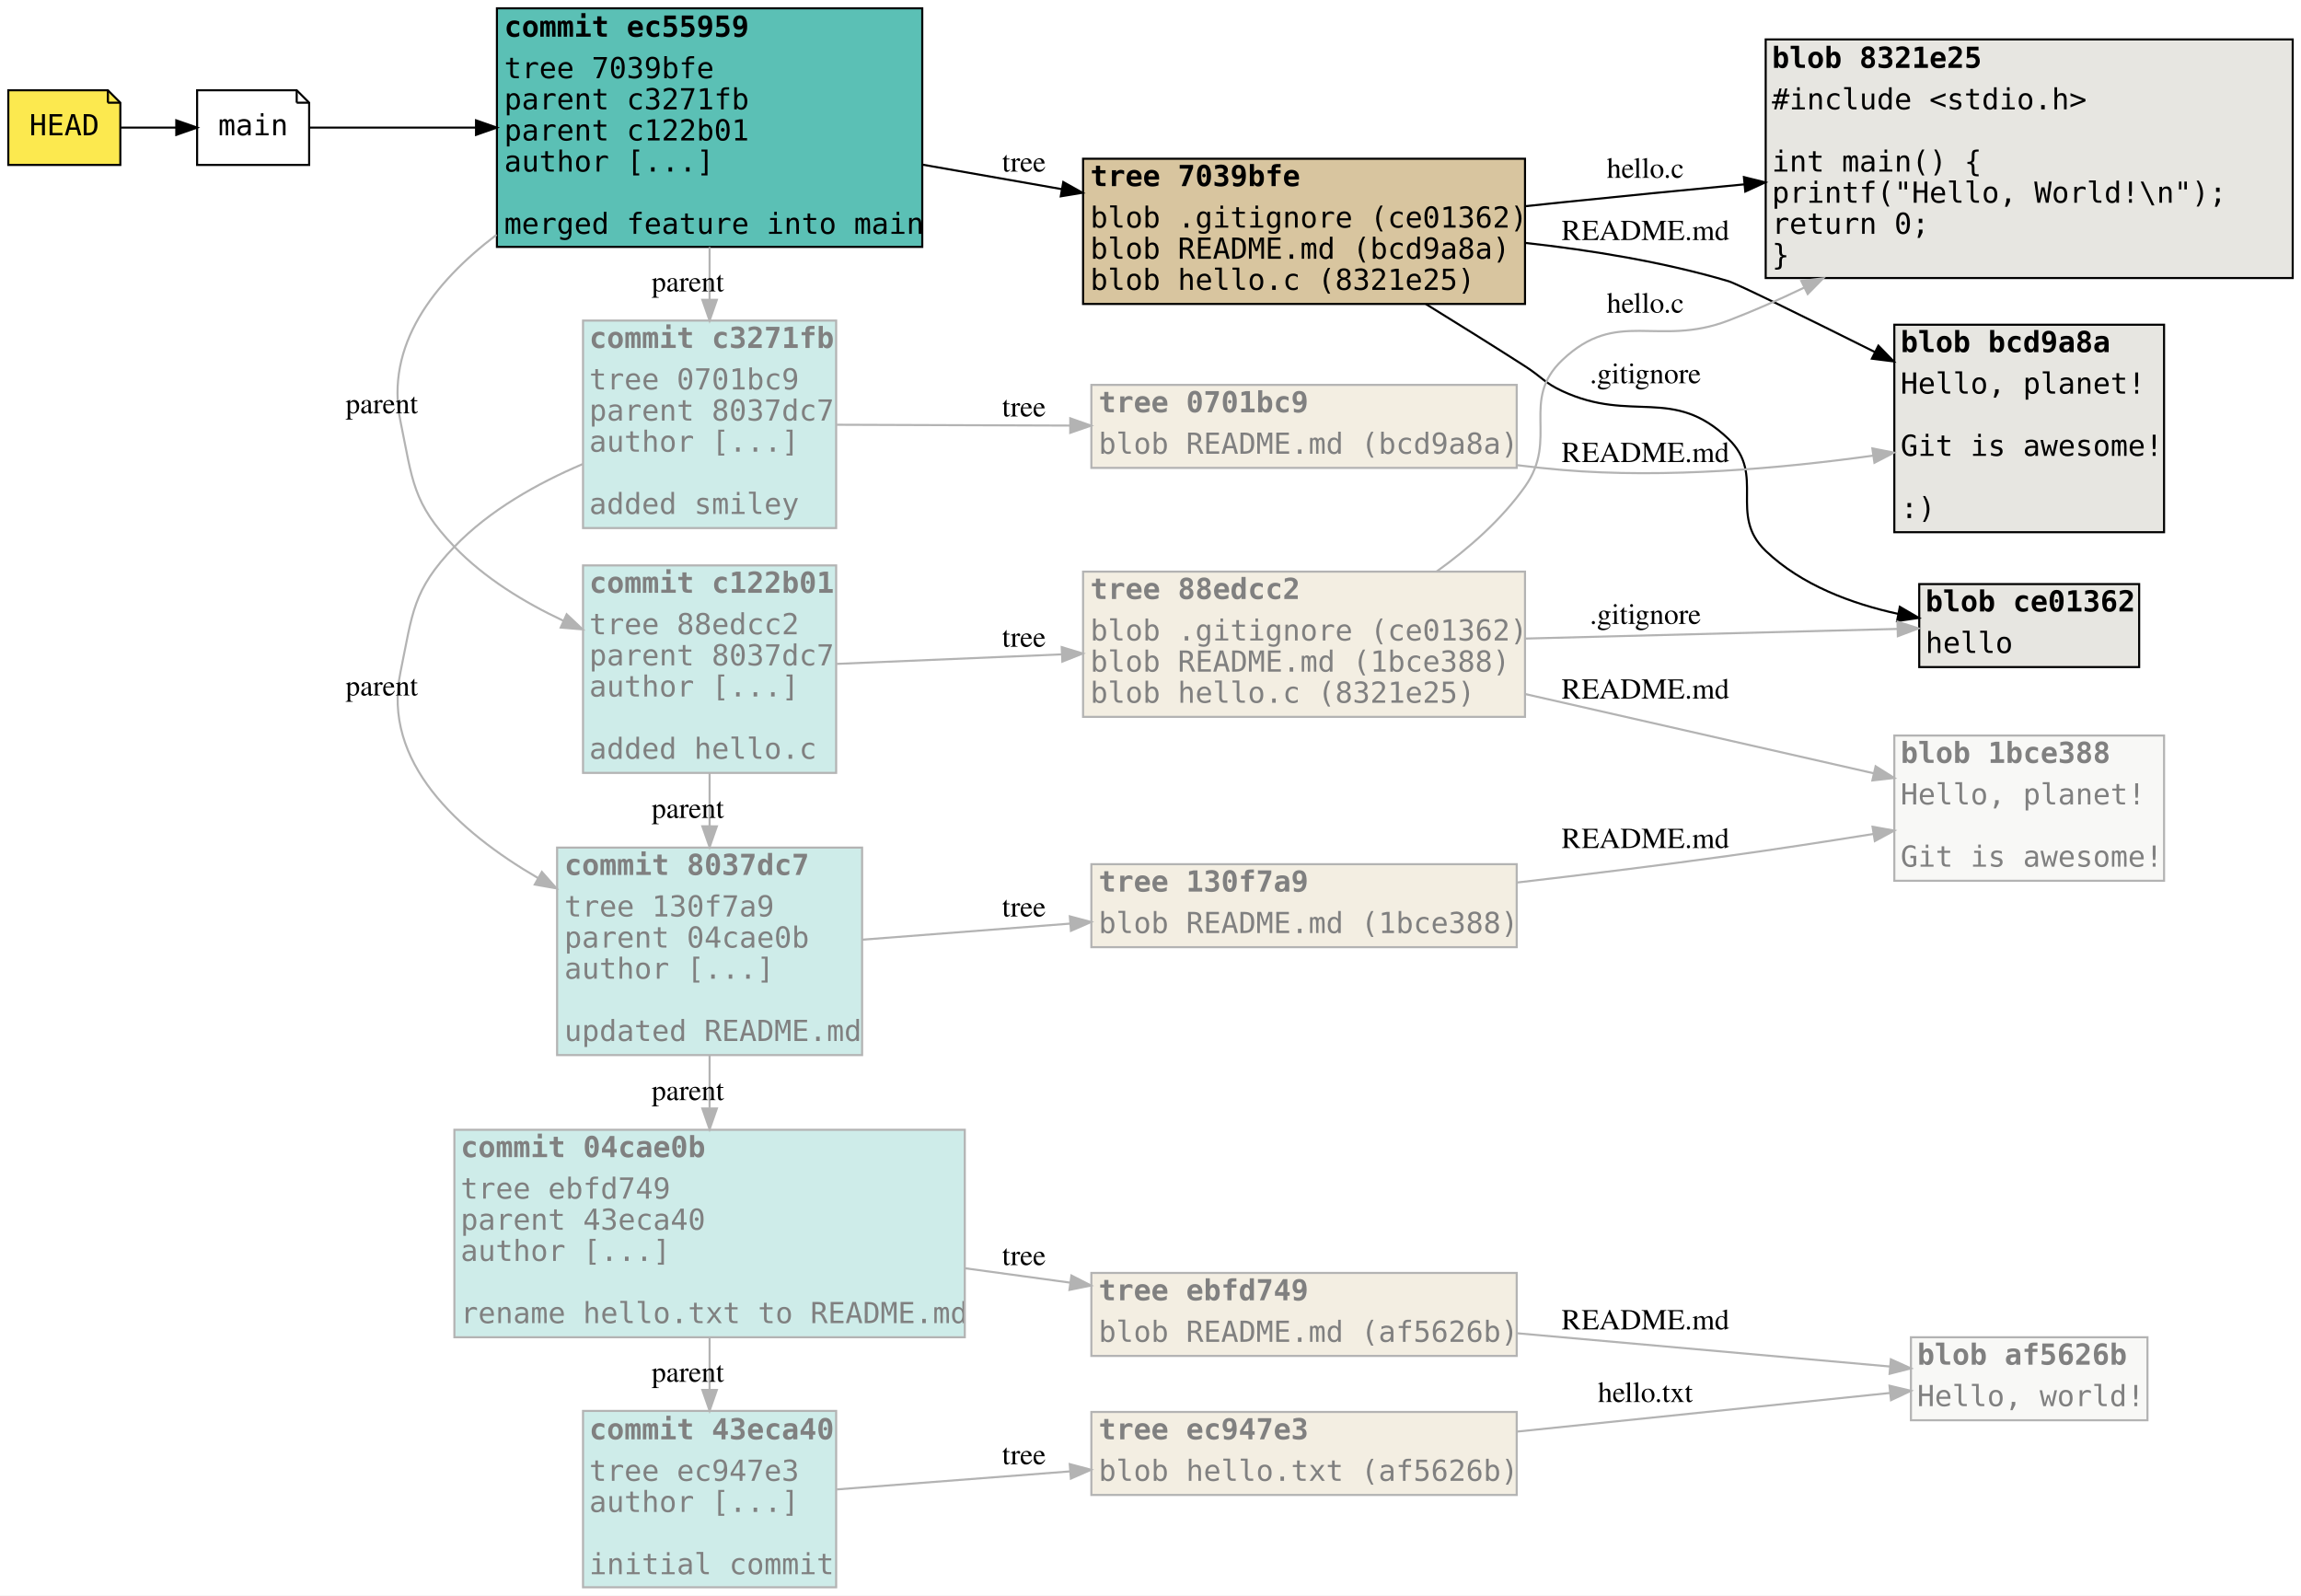
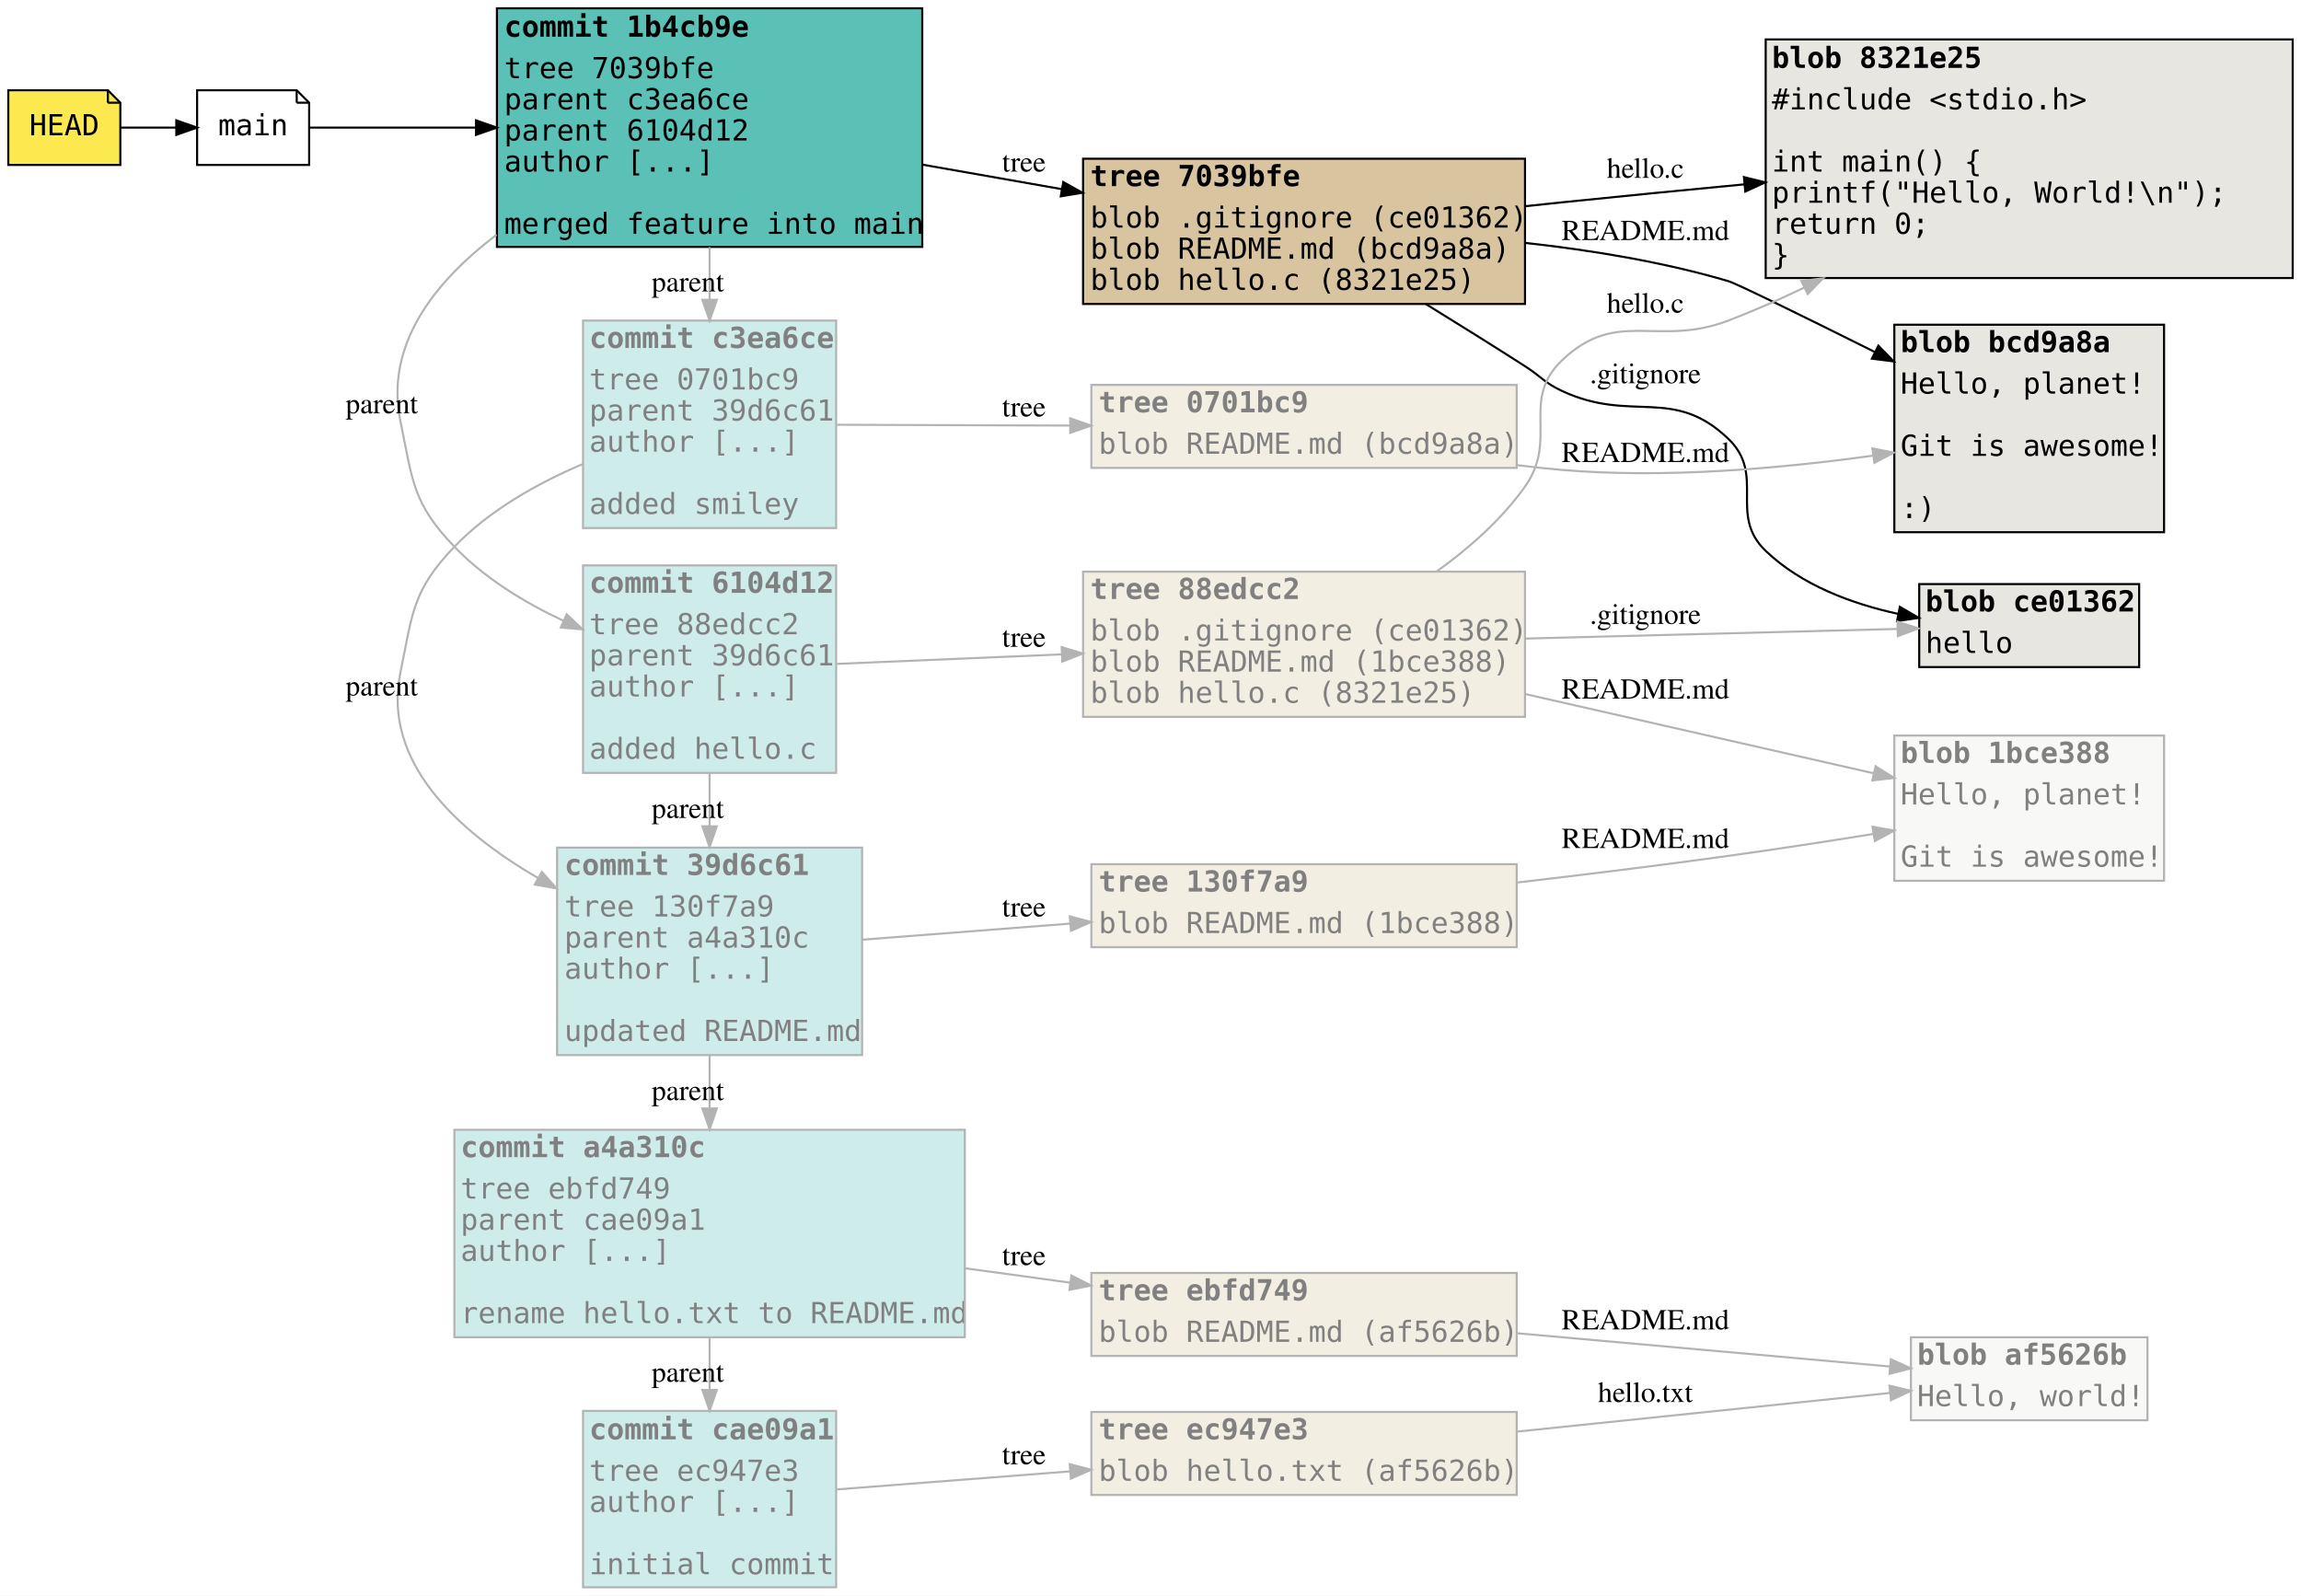
<svg xmlns="http://www.w3.org/2000/svg" width="1109pt" height="769pt" viewBox="0.00 0.00 1109.00 769.00">
  <g id="graph0" class="graph git-graph" transform="scale(1 1) rotate(0) translate(4 765)">
    <polygon fill="white" stroke="transparent" points="-4,4 -4,-765 1105,-765 1105,4 -4,4" />
    <g id="node1" class="node commit current">
      <polygon fill="#5bc0b5" stroke="transparent" points="235.5,-646 235.5,-761 440.5,-761 440.5,-646 235.5,-646" />
-       <text text-anchor="start" x="239" y="-747.3" font-family="monospace" font-weight="bold" font-size="14.00" fill="#000000">commit ec55959</text>
+       <text text-anchor="start" x="239" y="-747.3" font-family="monospace" font-weight="bold" font-size="14.00" fill="#000000">commit 1b4cb9e</text>
      <text text-anchor="start" x="239" y="-727.3" font-family="monospace" font-size="14.00" fill="#000000">tree 7039bfe            </text>
-       <text text-anchor="start" x="239" y="-712.3" font-family="monospace" font-size="14.00" fill="#000000">parent c3271fb          </text>
-       <text text-anchor="start" x="239" y="-697.3" font-family="monospace" font-size="14.00" fill="#000000">parent c122b01          </text>
+       <text text-anchor="start" x="239" y="-712.3" font-family="monospace" font-size="14.00" fill="#000000">parent c3ea6ce          </text>
+       <text text-anchor="start" x="239" y="-697.3" font-family="monospace" font-size="14.00" fill="#000000">parent 6104d12          </text>
      <text text-anchor="start" x="239" y="-682.3" font-family="monospace" font-size="14.00" fill="#000000">author [...]            </text>
      <text text-anchor="start" x="239" y="-667.3" font-family="monospace" font-size="14.00" fill="#000000">                        </text>
      <text text-anchor="start" x="239" y="-652.3" font-family="monospace" font-size="14.00" fill="#000000">merged feature into main</text>
      <polygon fill="none" stroke="#000000" points="235.5,-646 235.5,-761 440.5,-761 440.5,-646 235.5,-646" />
    </g>
    <g id="node2" class="node tree current">
      <polygon fill="#d8c59f" stroke="transparent" points="518,-618.5 518,-688.5 731,-688.5 731,-618.5 518,-618.5" />
      <text text-anchor="start" x="521.5" y="-675.3" font-family="monospace" font-weight="bold" font-size="14.00" fill="#000000">tree 7039bfe</text>
      <text text-anchor="start" x="521.5" y="-655.3" font-family="monospace" font-size="14.00" fill="#000000">blob .gitignore (ce01362)</text>
      <text text-anchor="start" x="521.5" y="-640.3" font-family="monospace" font-size="14.00" fill="#000000">blob README.md (bcd9a8a) </text>
      <text text-anchor="start" x="521.5" y="-625.3" font-family="monospace" font-size="14.00" fill="#000000">blob hello.c (8321e25)   </text>
      <polygon fill="none" stroke="#000000" points="518,-618.5 518,-688.5 731,-688.5 731,-618.5 518,-618.5" />
    </g>
    <g id="edge1" class="edge current">
      <path fill="none" stroke="#000000" d="M440.51,-685.66C462.23,-681.84 485.34,-677.78 507.57,-673.87" />
      <polygon fill="#000000" stroke="#000000" points="508.46,-677.27 517.71,-672.09 507.25,-670.38 508.46,-677.27" />
      <text text-anchor="middle" x="489.5" y="-682.3" font-family="Times,serif" font-size="14.00">tree</text>
    </g>
    <g id="node3" class="node commit faded">
      <polygon fill="#ceece9" stroke="transparent" points="277,-510.5 277,-610.5 399,-610.5 399,-510.5 277,-510.5" />
-       <text text-anchor="start" x="280" y="-597.3" font-family="monospace" font-weight="bold" font-size="14.00" fill="#808080">commit c3271fb</text>
+       <text text-anchor="start" x="280" y="-597.3" font-family="monospace" font-weight="bold" font-size="14.00" fill="#808080">commit c3ea6ce</text>
      <text text-anchor="start" x="280" y="-577.3" font-family="monospace" font-size="14.00" fill="#808080">tree 0701bc9  </text>
-       <text text-anchor="start" x="280" y="-562.3" font-family="monospace" font-size="14.00" fill="#808080">parent 8037dc7</text>
+       <text text-anchor="start" x="280" y="-562.3" font-family="monospace" font-size="14.00" fill="#808080">parent 39d6c61</text>
      <text text-anchor="start" x="280" y="-547.3" font-family="monospace" font-size="14.00" fill="#808080">author [...]  </text>
      <text text-anchor="start" x="280" y="-532.3" font-family="monospace" font-size="14.00" fill="#808080">              </text>
      <text text-anchor="start" x="280" y="-517.3" font-family="monospace" font-size="14.00" fill="#808080">added smiley  </text>
      <polygon fill="none" stroke="#b3b3b3" points="277,-510.5 277,-610.5 399,-610.5 399,-510.5 277,-510.5" />
    </g>
    <g id="edge2" class="edge faded">
      <path fill="none" stroke="#b3b3b3" d="M338,-645.92C338,-637.59 338,-628.99 338,-620.6" />
      <polygon fill="#b3b3b3" stroke="#b3b3b3" points="341.5,-620.51 338,-610.51 334.5,-620.51 341.5,-620.51" />
      <text text-anchor="middle" x="327.5" y="-624.55" font-family="Times,serif" font-size="14.00">parent</text>
    </g>
    <g id="node4" class="node commit faded">
      <polygon fill="#ceece9" stroke="transparent" points="277,-392.5 277,-492.5 399,-492.5 399,-392.5 277,-392.5" />
-       <text text-anchor="start" x="280" y="-479.3" font-family="monospace" font-weight="bold" font-size="14.00" fill="#808080">commit c122b01</text>
+       <text text-anchor="start" x="280" y="-479.3" font-family="monospace" font-weight="bold" font-size="14.00" fill="#808080">commit 6104d12</text>
      <text text-anchor="start" x="280" y="-459.3" font-family="monospace" font-size="14.00" fill="#808080">tree 88edcc2  </text>
-       <text text-anchor="start" x="280" y="-444.3" font-family="monospace" font-size="14.00" fill="#808080">parent 8037dc7</text>
+       <text text-anchor="start" x="280" y="-444.3" font-family="monospace" font-size="14.00" fill="#808080">parent 39d6c61</text>
      <text text-anchor="start" x="280" y="-429.3" font-family="monospace" font-size="14.00" fill="#808080">author [...]  </text>
      <text text-anchor="start" x="280" y="-414.3" font-family="monospace" font-size="14.00" fill="#808080">              </text>
      <text text-anchor="start" x="280" y="-399.3" font-family="monospace" font-size="14.00" fill="#808080">added hello.c </text>
      <polygon fill="none" stroke="#b3b3b3" points="277,-392.5 277,-492.5 399,-492.5 399,-392.5 277,-392.5" />
    </g>
    <g id="edge3" class="edge faded">
      <path fill="none" stroke="#b3b3b3" d="M235.32,-651.85C204.93,-628.8 181.49,-598.51 189,-562 194.9,-533.33 194.74,-522.62 215,-501.5 229.51,-486.37 248.7,-474.65 267.58,-465.79" />
      <polygon fill="#b3b3b3" stroke="#b3b3b3" points="269.11,-468.95 276.81,-461.67 266.25,-462.55 269.11,-468.95" />
      <text text-anchor="middle" x="180" y="-565.8" font-family="Times,serif" font-size="14.00">parent</text>
    </g>
    <g id="node5" class="node blob current">
      <polygon fill="#e7e6e1" stroke="transparent" points="921,-443.5 921,-483.5 1027,-483.5 1027,-443.5 921,-443.5" />
      <text text-anchor="start" x="924" y="-470.3" font-family="monospace" font-weight="bold" font-size="14.00" fill="#000000">blob ce01362</text>
      <text text-anchor="start" x="924" y="-450.3" font-family="monospace" font-size="14.00" fill="#000000">hello</text>
      <polygon fill="none" stroke="#000000" points="921,-443.5 921,-483.5 1027,-483.5 1027,-443.5 921,-443.5" />
    </g>
    <g id="edge4" class="edge current">
      <path fill="none" stroke="#000000" d="M683.23,-618.45C698.8,-608.85 715.61,-598.37 731,-588.5 739.09,-583.31 740.28,-580.54 749,-576.5 782.57,-560.94 802.3,-579.11 829,-553.5 847.26,-535.99 828.73,-517 847,-499.5 864.18,-483.05 888.33,-474.04 910.91,-469.12" />
      <polygon fill="#000000" stroke="#000000" points="911.65,-472.54 920.8,-467.2 910.31,-465.67 911.65,-472.54" />
      <text text-anchor="middle" x="789" y="-580.3" font-family="Times,serif" font-size="14.00">.gitignore</text>
    </g>
    <g id="node6" class="node blob current">
      <polygon fill="#e7e6e1" stroke="transparent" points="909,-508.5 909,-608.5 1039,-608.5 1039,-508.5 909,-508.5" />
      <text text-anchor="start" x="912" y="-595.3" font-family="monospace" font-weight="bold" font-size="14.00" fill="#000000">blob bcd9a8a</text>
      <text text-anchor="start" x="912" y="-575.3" font-family="monospace" font-size="14.00" fill="#000000">Hello, planet! </text>
      <text text-anchor="start" x="912" y="-560.3" font-family="monospace" font-size="14.00" fill="#000000">               </text>
      <text text-anchor="start" x="912" y="-545.3" font-family="monospace" font-size="14.00" fill="#000000">Git is awesome!</text>
      <text text-anchor="start" x="912" y="-530.3" font-family="monospace" font-size="14.00" fill="#000000">               </text>
      <text text-anchor="start" x="912" y="-515.3" font-family="monospace" font-size="14.00" fill="#000000">:)             </text>
      <polygon fill="none" stroke="#000000" points="909,-508.5 909,-608.5 1039,-608.5 1039,-508.5 909,-508.5" />
    </g>
    <g id="edge5" class="edge current">
      <path fill="none" stroke="#000000" d="M731.19,-647.92C763.08,-644.41 797.87,-638.71 829,-629.5 833.09,-628.29 866.27,-611.97 899.74,-595.28" />
      <polygon fill="#000000" stroke="#000000" points="901.32,-598.4 908.7,-590.81 898.19,-592.14 901.32,-598.4" />
      <text text-anchor="middle" x="789" y="-649.3" font-family="Times,serif" font-size="14.00">README.md</text>
    </g>
    <g id="node7" class="node blob current">
      <polygon fill="#e7e6e1" stroke="transparent" points="847,-631 847,-746 1101,-746 1101,-631 847,-631" />
      <text text-anchor="start" x="850" y="-732.3" font-family="monospace" font-weight="bold" font-size="14.00" fill="#000000">blob 8321e25</text>
      <text text-anchor="start" x="850" y="-712.3" font-family="monospace" font-size="14.00" fill="#000000">#include &lt;stdio.h&gt;            </text>
      <text text-anchor="start" x="850" y="-697.3" font-family="monospace" font-size="14.00" fill="#000000">                              </text>
      <text text-anchor="start" x="850" y="-682.3" font-family="monospace" font-size="14.00" fill="#000000">int main() {                  </text>
      <text text-anchor="start" x="850" y="-667.3" font-family="monospace" font-size="14.00" fill="#000000">    printf("Hello, World!\n");</text>
      <text text-anchor="start" x="850" y="-652.3" font-family="monospace" font-size="14.00" fill="#000000">    return 0;                 </text>
      <text text-anchor="start" x="850" y="-637.3" font-family="monospace" font-size="14.00" fill="#000000">}                             </text>
      <polygon fill="none" stroke="#000000" points="847,-631 847,-746 1101,-746 1101,-631 847,-631" />
    </g>
    <g id="edge6" class="edge current">
      <path fill="none" stroke="#000000" d="M731.26,-665.63C737.26,-666.27 743.2,-666.9 749,-667.5 777.32,-670.43 807.68,-673.4 836.62,-676.14" />
      <polygon fill="#000000" stroke="#000000" points="836.51,-679.64 846.79,-677.1 837.16,-672.68 836.51,-679.64" />
      <text text-anchor="middle" x="789" y="-679.3" font-family="Times,serif" font-size="14.00">hello.c</text>
    </g>
    <g id="node8" class="node tree faded">
      <polygon fill="#f3eee2" stroke="transparent" points="522,-539.5 522,-579.5 727,-579.5 727,-539.5 522,-539.5" />
      <text text-anchor="start" x="525.5" y="-566.3" font-family="monospace" font-weight="bold" font-size="14.00" fill="#808080">tree 0701bc9</text>
      <text text-anchor="start" x="525.5" y="-546.3" font-family="monospace" font-size="14.00" fill="#808080">blob README.md (bcd9a8a)</text>
      <polygon fill="none" stroke="#b3b3b3" points="522,-539.5 522,-579.5 727,-579.5 727,-539.5 522,-539.5" />
    </g>
    <g id="edge7" class="edge faded">
      <path fill="none" stroke="#b3b3b3" d="M399.34,-560.29C431.98,-560.17 473.35,-560.03 511.64,-559.89" />
      <polygon fill="#b3b3b3" stroke="#b3b3b3" points="511.83,-563.39 521.82,-559.86 511.81,-556.39 511.83,-563.39" />
      <text text-anchor="middle" x="489.5" y="-564.3" font-family="Times,serif" font-size="14.00">tree</text>
    </g>
    <g id="node9" class="node commit faded">
      <polygon fill="#ceece9" stroke="transparent" points="264.5,-256.5 264.5,-356.5 411.5,-356.5 411.5,-256.5 264.5,-256.5" />
-       <text text-anchor="start" x="268" y="-343.3" font-family="monospace" font-weight="bold" font-size="14.00" fill="#808080">commit 8037dc7</text>
+       <text text-anchor="start" x="268" y="-343.3" font-family="monospace" font-weight="bold" font-size="14.00" fill="#808080">commit 39d6c61</text>
      <text text-anchor="start" x="268" y="-323.3" font-family="monospace" font-size="14.00" fill="#808080">tree 130f7a9     </text>
-       <text text-anchor="start" x="268" y="-308.3" font-family="monospace" font-size="14.00" fill="#808080">parent 04cae0b   </text>
+       <text text-anchor="start" x="268" y="-308.3" font-family="monospace" font-size="14.00" fill="#808080">parent a4a310c   </text>
      <text text-anchor="start" x="268" y="-293.3" font-family="monospace" font-size="14.00" fill="#808080">author [...]     </text>
      <text text-anchor="start" x="268" y="-278.3" font-family="monospace" font-size="14.00" fill="#808080">                 </text>
      <text text-anchor="start" x="268" y="-263.3" font-family="monospace" font-size="14.00" fill="#808080">updated README.md</text>
      <polygon fill="none" stroke="#b3b3b3" points="264.5,-256.5 264.5,-356.5 411.5,-356.5 411.5,-256.5 264.5,-256.5" />
    </g>
    <g id="edge8" class="edge faded">
      <path fill="none" stroke="#b3b3b3" d="M276.81,-541.33C255.1,-532.09 231.89,-519.1 215,-501.5 194.74,-480.38 194.9,-469.67 189,-441 180.12,-397.84 216.36,-364.51 255.31,-341.82" />
      <polygon fill="#b3b3b3" stroke="#b3b3b3" points="257.16,-344.79 264.18,-336.85 253.74,-338.69 257.16,-344.79" />
      <text text-anchor="middle" x="180" y="-429.8" font-family="Times,serif" font-size="14.00">parent</text>
    </g>
    <g id="edge10" class="edge faded">
      <path fill="none" stroke="#b3b3b3" d="M338,-392.45C338,-384.17 338,-375.51 338,-367.01" />
      <polygon fill="#b3b3b3" stroke="#b3b3b3" points="341.5,-366.75 338,-356.75 334.5,-366.76 341.5,-366.75" />
      <text text-anchor="middle" x="327.5" y="-370.8" font-family="Times,serif" font-size="14.00">parent</text>
    </g>
    <g id="node10" class="node tree faded">
      <polygon fill="#f3eee2" stroke="transparent" points="518,-419.5 518,-489.5 731,-489.5 731,-419.5 518,-419.5" />
      <text text-anchor="start" x="521.5" y="-476.3" font-family="monospace" font-weight="bold" font-size="14.00" fill="#808080">tree 88edcc2</text>
      <text text-anchor="start" x="521.5" y="-456.3" font-family="monospace" font-size="14.00" fill="#808080">blob .gitignore (ce01362)</text>
      <text text-anchor="start" x="521.5" y="-441.3" font-family="monospace" font-size="14.00" fill="#808080">blob README.md (1bce388) </text>
      <text text-anchor="start" x="521.5" y="-426.3" font-family="monospace" font-size="14.00" fill="#808080">blob hello.c (8321e25)   </text>
      <polygon fill="none" stroke="#b3b3b3" points="518,-419.5 518,-489.5 731,-489.5 731,-419.5 518,-419.5" />
    </g>
    <g id="edge9" class="edge faded">
      <path fill="none" stroke="#b3b3b3" d="M399.34,-445.04C430.79,-446.37 470.36,-448.04 507.46,-449.61" />
      <polygon fill="#b3b3b3" stroke="#b3b3b3" points="507.71,-453.12 517.85,-450.04 508.01,-446.13 507.71,-453.12" />
      <text text-anchor="middle" x="489.5" y="-453.3" font-family="Times,serif" font-size="14.00">tree</text>
    </g>
    <g id="edge11" class="edge faded">
      <path fill="none" stroke="#b3b3b3" d="M727.09,-540.83C734.49,-539.9 741.85,-539.1 749,-538.5 798.99,-534.28 855.23,-539.33 898.85,-545.42" />
      <polygon fill="#b3b3b3" stroke="#b3b3b3" points="898.41,-548.89 908.8,-546.85 899.41,-541.96 898.41,-548.89" />
      <text text-anchor="middle" x="789" y="-542.3" font-family="Times,serif" font-size="14.00">README.md</text>
    </g>
    <g id="node11" class="node tree faded">
      <polygon fill="#f3eee2" stroke="transparent" points="522,-308.5 522,-348.5 727,-348.5 727,-308.5 522,-308.5" />
      <text text-anchor="start" x="525.5" y="-335.3" font-family="monospace" font-weight="bold" font-size="14.00" fill="#808080">tree 130f7a9</text>
      <text text-anchor="start" x="525.5" y="-315.3" font-family="monospace" font-size="14.00" fill="#808080">blob README.md (1bce388)</text>
      <polygon fill="none" stroke="#b3b3b3" points="522,-308.5 522,-348.5 727,-348.5 727,-308.5 522,-308.5" />
    </g>
    <g id="edge12" class="edge faded">
      <path fill="none" stroke="#b3b3b3" d="M411.53,-312.11C441.89,-314.46 477.88,-317.24 511.51,-319.84" />
      <polygon fill="#b3b3b3" stroke="#b3b3b3" points="511.62,-323.36 521.86,-320.64 512.16,-316.38 511.62,-323.36" />
      <text text-anchor="middle" x="489.5" y="-323.3" font-family="Times,serif" font-size="14.00">tree</text>
    </g>
    <g id="node12" class="node commit faded">
      <polygon fill="#ceece9" stroke="transparent" points="215,-120.5 215,-220.5 461,-220.5 461,-120.5 215,-120.5" />
-       <text text-anchor="start" x="218" y="-207.3" font-family="monospace" font-weight="bold" font-size="14.00" fill="#808080">commit 04cae0b</text>
+       <text text-anchor="start" x="218" y="-207.3" font-family="monospace" font-weight="bold" font-size="14.00" fill="#808080">commit a4a310c</text>
      <text text-anchor="start" x="218" y="-187.3" font-family="monospace" font-size="14.00" fill="#808080">tree ebfd749                 </text>
-       <text text-anchor="start" x="218" y="-172.3" font-family="monospace" font-size="14.00" fill="#808080">parent 43eca40               </text>
+       <text text-anchor="start" x="218" y="-172.3" font-family="monospace" font-size="14.00" fill="#808080">parent cae09a1               </text>
      <text text-anchor="start" x="218" y="-157.3" font-family="monospace" font-size="14.00" fill="#808080">author [...]                 </text>
      <text text-anchor="start" x="218" y="-142.3" font-family="monospace" font-size="14.00" fill="#808080">                             </text>
      <text text-anchor="start" x="218" y="-127.3" font-family="monospace" font-size="14.00" fill="#808080">rename hello.txt to README.md</text>
      <polygon fill="none" stroke="#b3b3b3" points="215,-120.5 215,-220.5 461,-220.5 461,-120.5 215,-120.5" />
    </g>
    <g id="edge13" class="edge faded">
      <path fill="none" stroke="#b3b3b3" d="M338,-256.45C338,-248.17 338,-239.51 338,-231.01" />
      <polygon fill="#b3b3b3" stroke="#b3b3b3" points="341.5,-230.75 338,-220.75 334.5,-230.76 341.5,-230.75" />
      <text text-anchor="middle" x="327.5" y="-234.8" font-family="Times,serif" font-size="14.00">parent</text>
    </g>
    <g id="edge14" class="edge faded">
      <path fill="none" stroke="#b3b3b3" d="M731.18,-457.24C789.71,-458.75 860.49,-460.59 910.31,-461.88" />
      <polygon fill="#b3b3b3" stroke="#b3b3b3" points="910.52,-465.38 920.61,-462.14 910.7,-458.39 910.52,-465.38" />
      <text text-anchor="middle" x="789" y="-464.3" font-family="Times,serif" font-size="14.00">.gitignore</text>
    </g>
    <g id="edge16" class="edge faded">
      <path fill="none" stroke="#b3b3b3" d="M688.43,-489.58C704.18,-500.89 719.77,-514.66 731,-530.5 747.35,-553.56 728.48,-572.06 749,-591.5 775.53,-616.64 794.86,-597.46 829,-610.5 841.06,-615.11 853.38,-620.54 865.48,-626.35" />
      <polygon fill="#b3b3b3" stroke="#b3b3b3" points="864.16,-629.6 874.68,-630.86 867.25,-623.31 864.16,-629.6" />
      <text text-anchor="middle" x="789" y="-614.3" font-family="Times,serif" font-size="14.00">hello.c</text>
    </g>
    <g id="node13" class="node blob faded">
      <polygon fill="#f8f8f6" stroke="transparent" points="909,-340.5 909,-410.5 1039,-410.5 1039,-340.5 909,-340.5" />
      <text text-anchor="start" x="912" y="-397.3" font-family="monospace" font-weight="bold" font-size="14.00" fill="#808080">blob 1bce388</text>
      <text text-anchor="start" x="912" y="-377.3" font-family="monospace" font-size="14.00" fill="#808080">Hello, planet! </text>
      <text text-anchor="start" x="912" y="-362.3" font-family="monospace" font-size="14.00" fill="#808080">               </text>
      <text text-anchor="start" x="912" y="-347.3" font-family="monospace" font-size="14.00" fill="#808080">Git is awesome!</text>
      <polygon fill="none" stroke="#b3b3b3" points="909,-340.5 909,-410.5 1039,-410.5 1039,-340.5 909,-340.5" />
    </g>
    <g id="edge15" class="edge faded">
      <path fill="none" stroke="#b3b3b3" d="M731.18,-430.48C785.45,-418.14 850.24,-403.41 899.09,-392.3" />
      <polygon fill="#b3b3b3" stroke="#b3b3b3" points="899.98,-395.69 908.95,-390.06 898.42,-388.86 899.98,-395.69" />
      <text text-anchor="middle" x="789" y="-428.3" font-family="Times,serif" font-size="14.00">README.md</text>
    </g>
    <g id="edge17" class="edge faded">
      <path fill="none" stroke="#b3b3b3" d="M727.05,-339.65C759.64,-343.45 795.88,-347.9 829,-352.5 851.72,-355.65 876.41,-359.46 898.81,-363.05" />
      <polygon fill="#b3b3b3" stroke="#b3b3b3" points="898.5,-366.55 908.93,-364.69 899.61,-359.64 898.5,-366.55" />
      <text text-anchor="middle" x="789" y="-356.3" font-family="Times,serif" font-size="14.00">README.md</text>
    </g>
    <g id="node14" class="node tree faded">
      <polygon fill="#f3eee2" stroke="transparent" points="522,-111.5 522,-151.5 727,-151.5 727,-111.5 522,-111.5" />
      <text text-anchor="start" x="525.5" y="-138.3" font-family="monospace" font-weight="bold" font-size="14.00" fill="#808080">tree ebfd749</text>
      <text text-anchor="start" x="525.5" y="-118.3" font-family="monospace" font-size="14.00" fill="#808080">blob README.md (af5626b)</text>
      <polygon fill="none" stroke="#b3b3b3" points="522,-111.5 522,-151.5 727,-151.5 727,-111.5 522,-111.5" />
    </g>
    <g id="edge18" class="edge faded">
      <path fill="none" stroke="#b3b3b3" d="M461.3,-153.73C478.02,-151.44 495.1,-149.1 511.62,-146.84" />
      <polygon fill="#b3b3b3" stroke="#b3b3b3" points="512.39,-150.26 521.82,-145.44 511.44,-143.33 512.39,-150.26" />
      <text text-anchor="middle" x="489.5" y="-155.3" font-family="Times,serif" font-size="14.00">tree</text>
    </g>
    <g id="node15" class="node commit faded">
      <polygon fill="#ceece9" stroke="transparent" points="277,0 277,-85 399,-85 399,0 277,0" />
-       <text text-anchor="start" x="280" y="-71.3" font-family="monospace" font-weight="bold" font-size="14.00" fill="#808080">commit 43eca40</text>
+       <text text-anchor="start" x="280" y="-71.3" font-family="monospace" font-weight="bold" font-size="14.00" fill="#808080">commit cae09a1</text>
      <text text-anchor="start" x="280" y="-51.3" font-family="monospace" font-size="14.00" fill="#808080">tree ec947e3  </text>
      <text text-anchor="start" x="280" y="-36.3" font-family="monospace" font-size="14.00" fill="#808080">author [...]  </text>
      <text text-anchor="start" x="280" y="-21.3" font-family="monospace" font-size="14.00" fill="#808080">              </text>
      <text text-anchor="start" x="280" y="-6.3" font-family="monospace" font-size="14.00" fill="#808080">initial commit</text>
      <polygon fill="none" stroke="#b3b3b3" points="277,0 277,-85 399,-85 399,0 277,0" />
    </g>
    <g id="edge19" class="edge faded">
      <path fill="none" stroke="#b3b3b3" d="M338,-120.07C338,-111.94 338,-103.5 338,-95.32" />
      <polygon fill="#b3b3b3" stroke="#b3b3b3" points="341.5,-95.12 338,-85.12 334.5,-95.12 341.5,-95.12" />
      <text text-anchor="middle" x="327.5" y="-99.05" font-family="Times,serif" font-size="14.00">parent</text>
    </g>
    <g id="node16" class="node blob faded">
      <polygon fill="#f8f8f6" stroke="transparent" points="917,-80.5 917,-120.5 1031,-120.5 1031,-80.5 917,-80.5" />
      <text text-anchor="start" x="920" y="-107.3" font-family="monospace" font-weight="bold" font-size="14.00" fill="#808080">blob af5626b</text>
      <text text-anchor="start" x="920" y="-87.3" font-family="monospace" font-size="14.00" fill="#808080">Hello, world!</text>
      <polygon fill="none" stroke="#b3b3b3" points="917,-80.5 917,-120.5 1031,-120.5 1031,-80.5 917,-80.5" />
    </g>
    <g id="edge20" class="edge faded">
      <path fill="none" stroke="#b3b3b3" d="M727.41,-122.41C785.31,-117.24 856.12,-110.93 906.8,-106.41" />
      <polygon fill="#b3b3b3" stroke="#b3b3b3" points="907.33,-109.87 916.98,-105.5 906.71,-102.9 907.33,-109.87" />
      <text text-anchor="middle" x="789" y="-124.3" font-family="Times,serif" font-size="14.00">README.md</text>
    </g>
    <g id="node17" class="node tree faded">
      <polygon fill="#f3eee2" stroke="transparent" points="522,-44.5 522,-84.5 727,-84.5 727,-44.5 522,-44.5" />
      <text text-anchor="start" x="525.5" y="-71.3" font-family="monospace" font-weight="bold" font-size="14.00" fill="#808080">tree ec947e3</text>
      <text text-anchor="start" x="525.5" y="-51.3" font-family="monospace" font-size="14.00" fill="#808080">blob hello.txt (af5626b)</text>
      <polygon fill="none" stroke="#b3b3b3" points="522,-44.5 522,-84.5 727,-84.5 727,-44.5 522,-44.5" />
    </g>
    <g id="edge21" class="edge faded">
      <path fill="none" stroke="#b3b3b3" d="M399.34,-47.17C431.98,-49.69 473.35,-52.89 511.64,-55.85" />
      <polygon fill="#b3b3b3" stroke="#b3b3b3" points="511.58,-59.36 521.82,-56.64 512.12,-52.38 511.58,-59.36" />
      <text text-anchor="middle" x="489.5" y="-59.3" font-family="Times,serif" font-size="14.00">tree</text>
    </g>
    <g id="edge22" class="edge faded">
      <path fill="none" stroke="#b3b3b3" d="M727.41,-75.06C785.31,-81.06 856.12,-88.39 906.8,-93.64" />
      <polygon fill="#b3b3b3" stroke="#b3b3b3" points="906.67,-97.15 916.98,-94.7 907.39,-90.18 906.67,-97.15" />
      <text text-anchor="middle" x="789" y="-89.3" font-family="Times,serif" font-size="14.00">hello.txt</text>
    </g>
    <g id="node18" class="node ref">
      <polygon fill="white" stroke="black" points="139,-721.5 91,-721.5 91,-685.5 145,-685.5 145,-715.5 139,-721.5" />
      <polyline fill="none" stroke="black" points="139,-721.5 139,-715.5 " />
      <polyline fill="none" stroke="black" points="145,-715.5 139,-715.5 " />
      <text text-anchor="middle" x="118" y="-699.8" font-family="monospace" font-size="14.00">main</text>
    </g>
    <g id="edge23" class="edge ref">
      <path fill="none" stroke="black" d="M145.3,-703.5C165.64,-703.5 195.32,-703.5 225.27,-703.5" />
      <polygon fill="black" stroke="black" points="225.43,-707 235.43,-703.5 225.43,-700 225.43,-707" />
    </g>
    <g id="node19" class="node ref head">
      <polygon fill="#fce94f" stroke="black" points="48,-721.5 0,-721.5 0,-685.5 54,-685.5 54,-715.5 48,-721.5" />
      <polyline fill="none" stroke="black" points="48,-721.5 48,-715.5 " />
      <polyline fill="none" stroke="black" points="54,-715.5 48,-715.5 " />
      <text text-anchor="middle" x="27" y="-699.8" font-family="monospace" font-size="14.00">HEAD</text>
    </g>
    <g id="edge24" class="edge ref">
      <path fill="none" stroke="black" d="M54.22,-703.5C62.55,-703.5 71.91,-703.5 80.82,-703.5" />
      <polygon fill="black" stroke="black" points="80.97,-707 90.97,-703.5 80.97,-700 80.97,-707" />
    </g>
  </g>
</svg>
